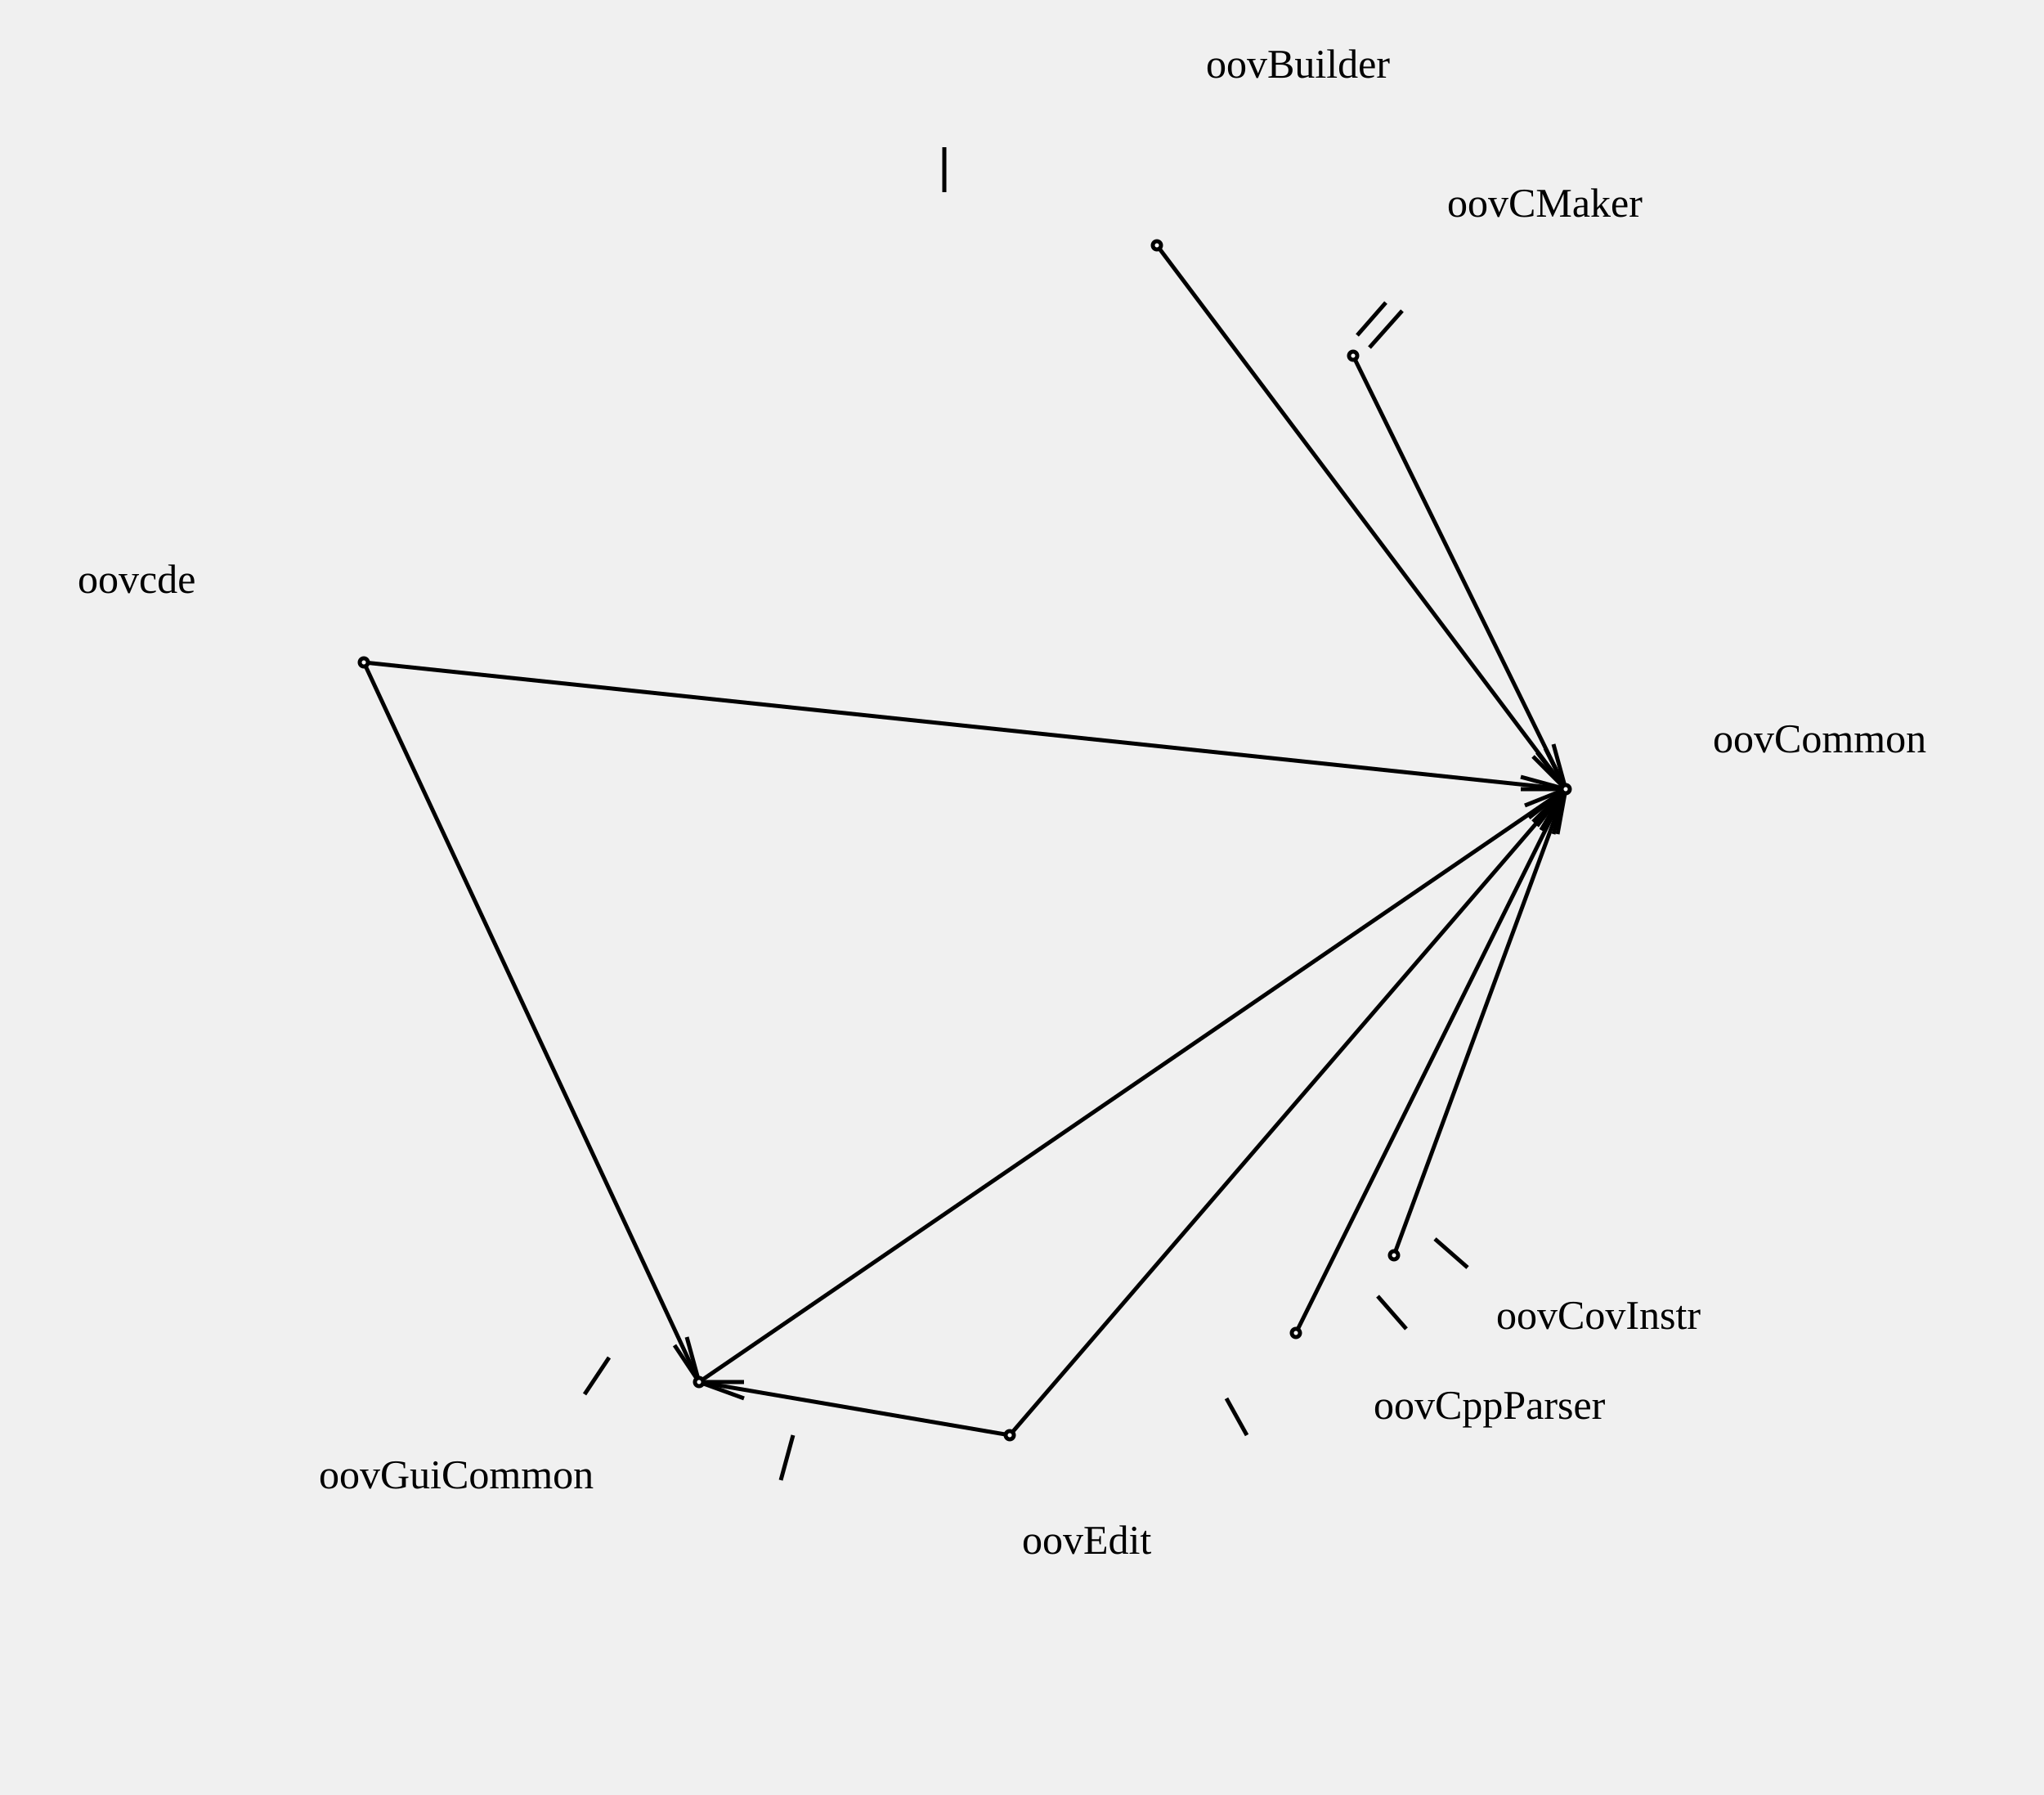
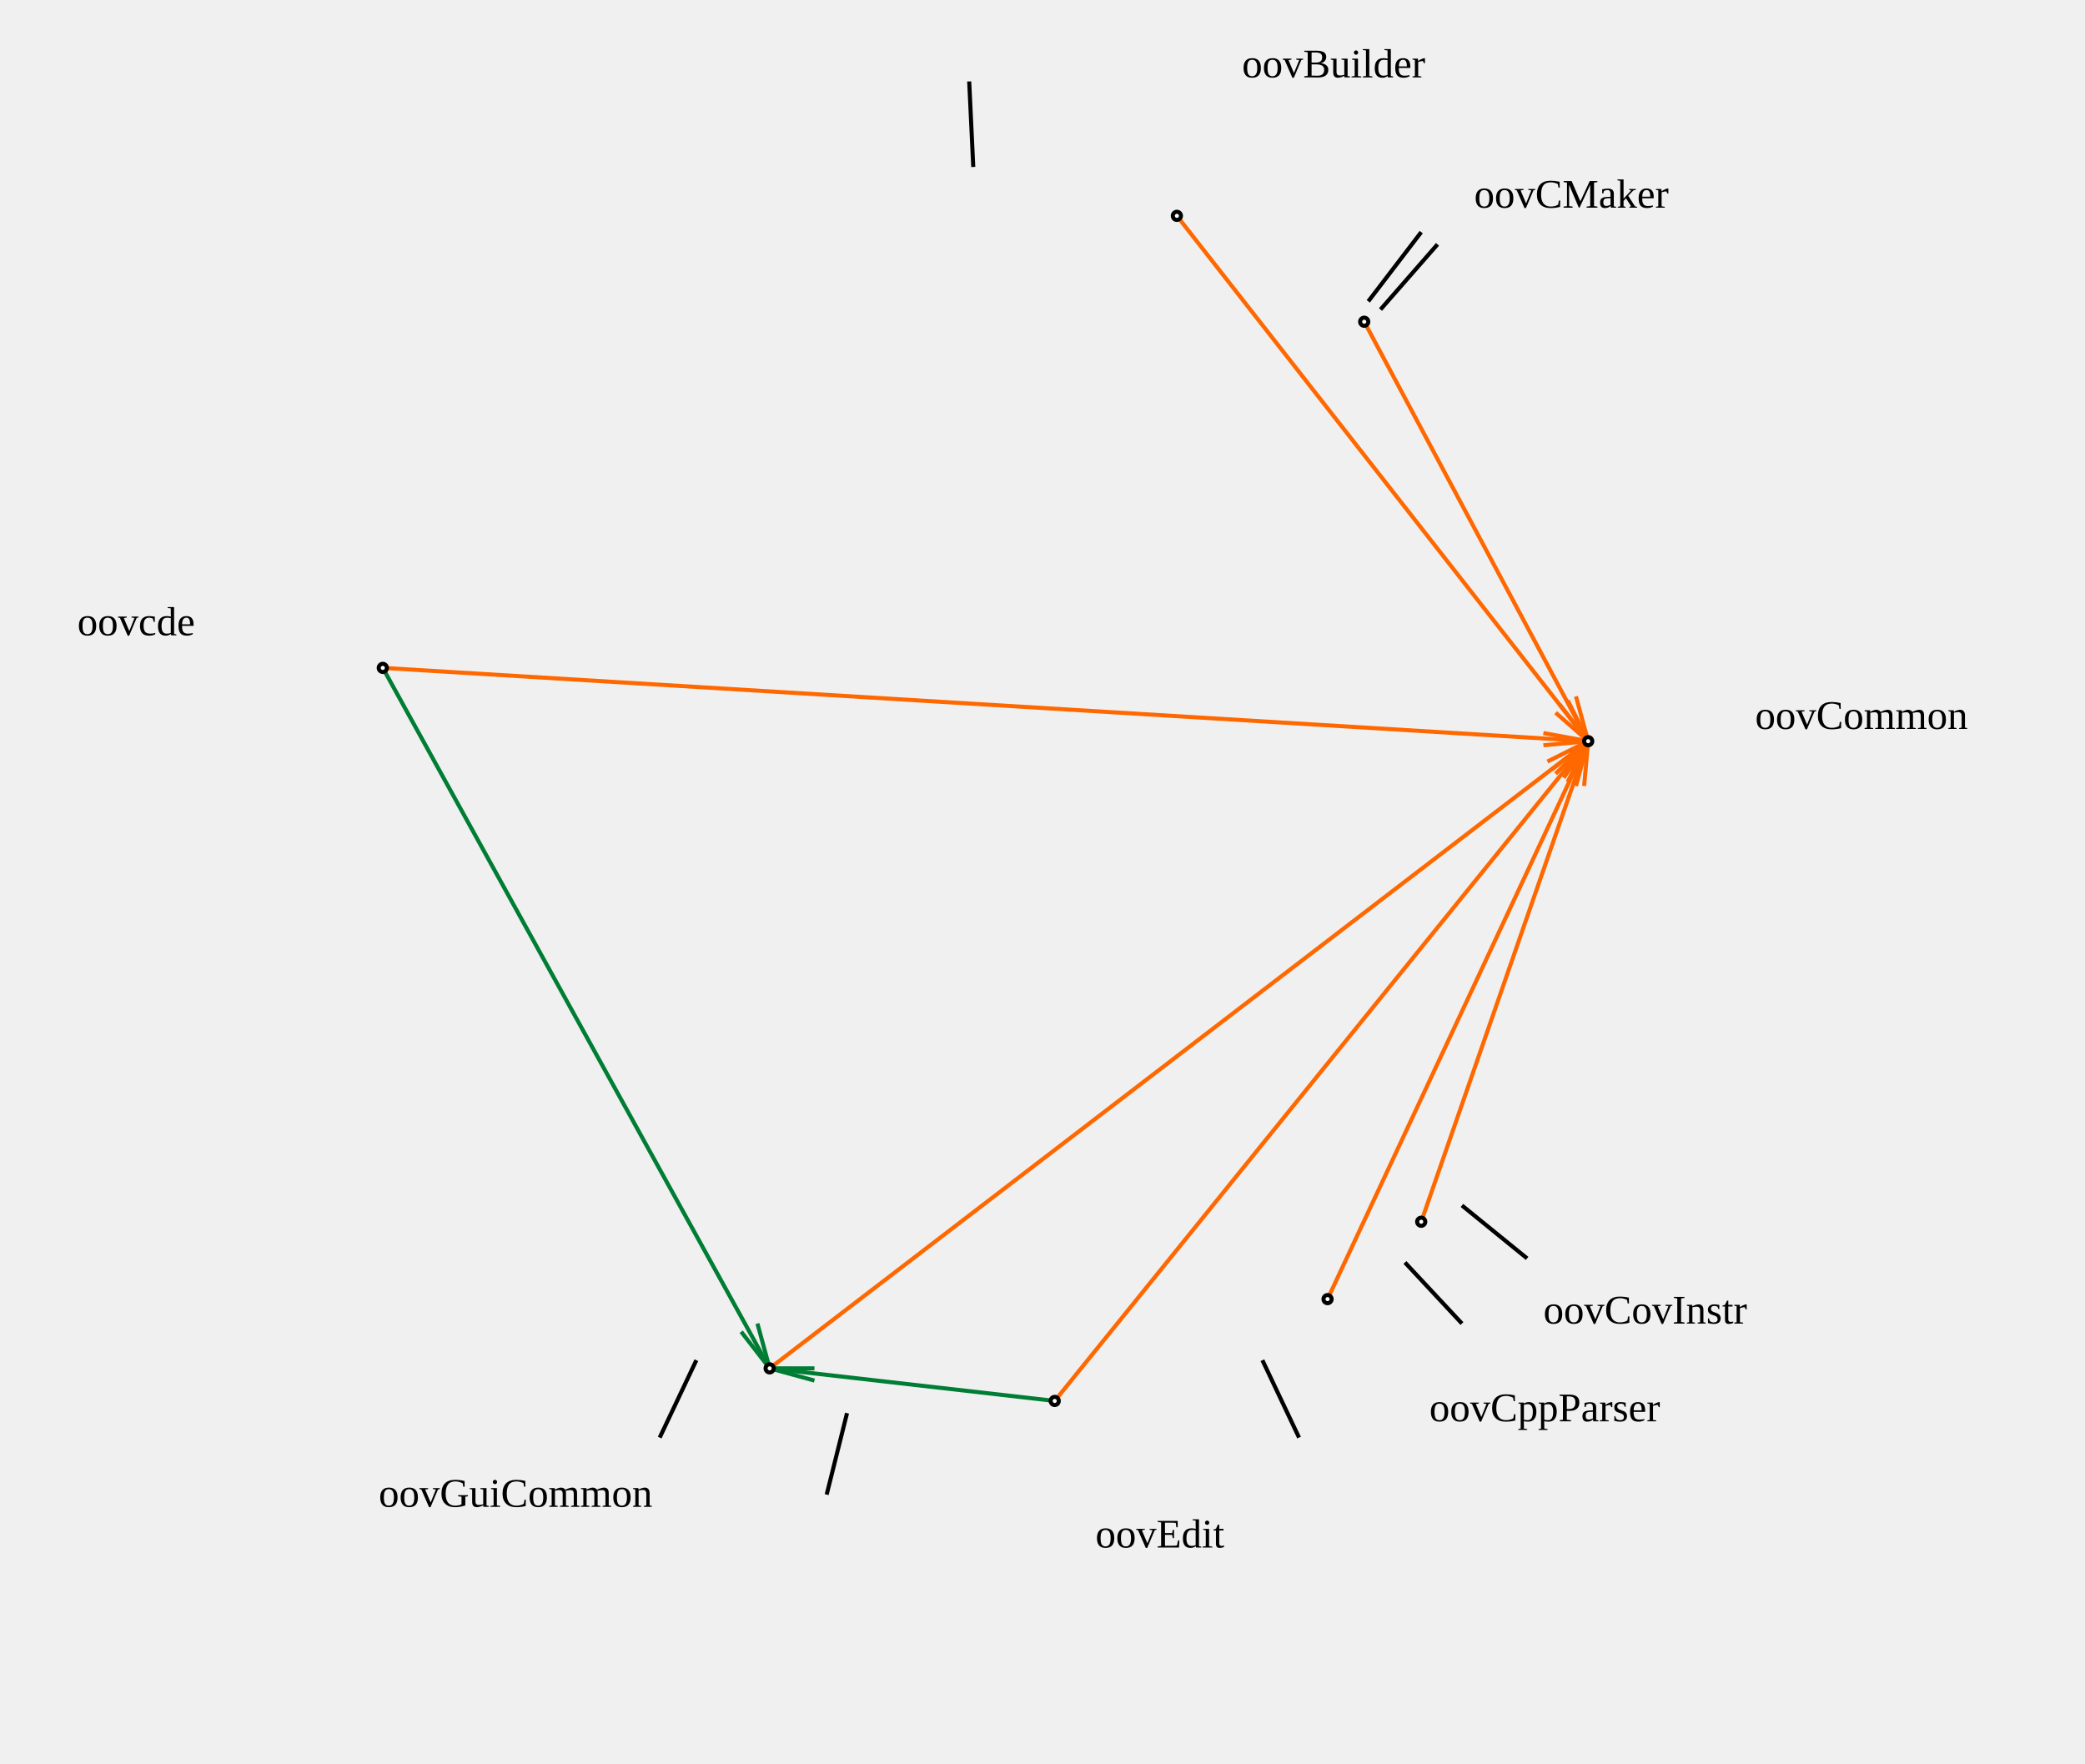
- <svg xmlns="http://www.w3.org/2000/svg" version="1.1" width="500" height="439">
-   <g fill="#f5f5ff" stroke="rgb(0,0,0)" style="stroke-width:1">
-     <line x1="231" y1="47" x2="231" y2="36" />
-     <line x1="332" y1="82" x2="339" y2="74" />
-     <line x1="335" y1="85" x2="343" y2="76" />
-     <line x1="351" y1="303" x2="359" y2="310" />
-     <line x1="337" y1="317" x2="344" y2="325" />
-     <line x1="300" y1="342" x2="305" y2="351" />
-     <line x1="194" y1="351" x2="191" y2="362" />
-     <line x1="149" y1="332" x2="143" y2="341" />
-     <line x1="383" y1="193" x2="283" y2="60" />
-     <line x1="383" y1="193" x2="375" y2="185" />
-     <line x1="383" y1="193" x2="378" y2="183" />
-     <line x1="383" y1="193" x2="331" y2="87" />
-     <line x1="383" y1="193" x2="376" y2="184" />
-     <line x1="383" y1="193" x2="380" y2="182" />
-     <line x1="341" y1="307" x2="383" y2="193" />
-     <line x1="383" y1="193" x2="381" y2="204" />
-     <line x1="383" y1="193" x2="377" y2="203" />
-     <line x1="317" y1="326" x2="383" y2="193" />
-     <line x1="383" y1="193" x2="380" y2="204" />
-     <line x1="383" y1="193" x2="376" y2="202" />
-     <line x1="247" y1="351" x2="383" y2="193" />
-     <line x1="383" y1="193" x2="377" y2="203" />
-     <line x1="383" y1="193" x2="374" y2="200" />
-     <line x1="171" y1="338" x2="383" y2="193" />
-     <line x1="383" y1="193" x2="375" y2="201" />
-     <line x1="383" y1="193" x2="373" y2="197" />
-     <line x1="171" y1="338" x2="247" y2="351" />
-     <line x1="171" y1="338" x2="182" y2="338" />
-     <line x1="171" y1="338" x2="182" y2="342" />
-     <line x1="89" y1="162" x2="383" y2="193" />
-     <line x1="383" y1="193" x2="372" y2="193" />
-     <line x1="383" y1="193" x2="372" y2="190" />
-     <line x1="89" y1="162" x2="171" y2="338" />
-     <line x1="171" y1="338" x2="165" y2="329" />
-     <line x1="171" y1="338" x2="168" y2="327" />
-     <circle cx="283" cy="60" r="1" style="fill:#ffffff" />
-     <circle cx="331" cy="87" r="1" style="fill:#ffffff" />
-     <circle cx="383" cy="193" r="1" style="fill:#ffffff" />
-     <circle cx="341" cy="307" r="1" style="fill:#ffffff" />
-     <circle cx="317" cy="326" r="1" style="fill:#ffffff" />
-     <circle cx="247" cy="351" r="1" style="fill:#ffffff" />
-     <circle cx="171" cy="338" r="1" style="fill:#ffffff" />
-     <circle cx="89" cy="162" r="1" style="fill:#ffffff" />
+ <svg xmlns="http://www.w3.org/2000/svg" version="1.1" width="512" height="433">
+   <g fill="#f5f5ff" stroke="#000000" style="stroke-width:1">
+     <line x1="239" y1="41" x2="238" y2="20" />
+     <line x1="336" y1="74" x2="349" y2="57" />
+     <line x1="339" y1="76" x2="353" y2="60" />
+     <line x1="359" y1="296" x2="375" y2="309" />
+     <line x1="345" y1="310" x2="359" y2="325" />
+     <line x1="310" y1="334" x2="319" y2="353" />
+     <line x1="208" y1="347" x2="203" y2="367" />
+     <line x1="171" y1="334" x2="162" y2="353" />
  </g>
-   <g font-size="10">
-     <text x="295" y="19">oovBuilder</text>
-     <text x="354" y="53">oovCMaker</text>
-     <text x="419" y="184">oovCommon</text>
-     <text x="366" y="325">oovCovInstr</text>
-     <text x="336" y="347">oovCppParser</text>
-     <text x="250" y="380">oovEdit</text>
-     <text x="78" y="364">oovGuiCommon</text>
-     <text x="19" y="145">oovcde</text>
+   <g fill="#f5f5ff" stroke="#ff6800" style="stroke-width:1">
+     <line x1="390" y1="182" x2="289" y2="53" />
+     <line x1="390" y1="182" x2="382" y2="175" />
+     <line x1="390" y1="182" x2="385" y2="172" />
+     <line x1="390" y1="182" x2="335" y2="79" />
+     <line x1="390" y1="182" x2="383" y2="173" />
+     <line x1="390" y1="182" x2="387" y2="171" />
+     <line x1="390" y1="182" x2="349" y2="300" />
+     <line x1="390" y1="182" x2="389" y2="193" />
+     <line x1="390" y1="182" x2="385" y2="192" />
+     <line x1="390" y1="182" x2="326" y2="319" />
+     <line x1="390" y1="182" x2="387" y2="193" />
+     <line x1="390" y1="182" x2="384" y2="191" />
+     <line x1="390" y1="182" x2="259" y2="344" />
+     <line x1="390" y1="182" x2="385" y2="192" />
+     <line x1="390" y1="182" x2="381" y2="189" />
+     <line x1="390" y1="182" x2="189" y2="336" />
+     <line x1="390" y1="182" x2="382" y2="190" />
+     <line x1="390" y1="182" x2="380" y2="187" />
+     <line x1="390" y1="182" x2="94" y2="164" />
+     <line x1="390" y1="182" x2="379" y2="183" />
+     <line x1="390" y1="182" x2="379" y2="180" />
+   </g>
+   <g fill="#f5f5ff" stroke="#007d34" style="stroke-width:1">
+     <line x1="189" y1="336" x2="259" y2="344" />
+     <line x1="189" y1="336" x2="200" y2="336" />
+     <line x1="189" y1="336" x2="200" y2="339" />
+     <line x1="189" y1="336" x2="94" y2="164" />
+     <line x1="189" y1="336" x2="182" y2="327" />
+     <line x1="189" y1="336" x2="186" y2="325" />
+   </g>
+   <g fill="#f5f5ff" stroke="#c10020" style="stroke-width:1">
+ </g>
+   <g fill="#f5f5ff" stroke="#000000" style="stroke-width:1">
+     <circle cx="289" cy="53" r="1" style="fill:#ffffff" />
+     <circle cx="335" cy="79" r="1" style="fill:#ffffff" />
+     <circle cx="390" cy="182" r="1" style="fill:#ffffff" />
+     <circle cx="349" cy="300" r="1" style="fill:#ffffff" />
+     <circle cx="326" cy="319" r="1" style="fill:#ffffff" />
+     <circle cx="259" cy="344" r="1" style="fill:#ffffff" />
+     <circle cx="189" cy="336" r="1" style="fill:#ffffff" />
+     <circle cx="94" cy="164" r="1" style="fill:#ffffff" />
+   </g>
+   <g font-size="10" stroke="none">
+     <text x="305" y="19">oovBuilder</text>
+     <text x="362" y="51">oovCMaker</text>
+     <text x="431" y="179">oovCommon</text>
+     <text x="379" y="325">oovCovInstr</text>
+     <text x="351" y="349">oovCppParser</text>
+     <text x="269" y="380">oovEdit</text>
+     <text x="93" y="370">oovGuiCommon</text>
+     <text x="19" y="156">oovcde</text>
  </g>
</svg>
